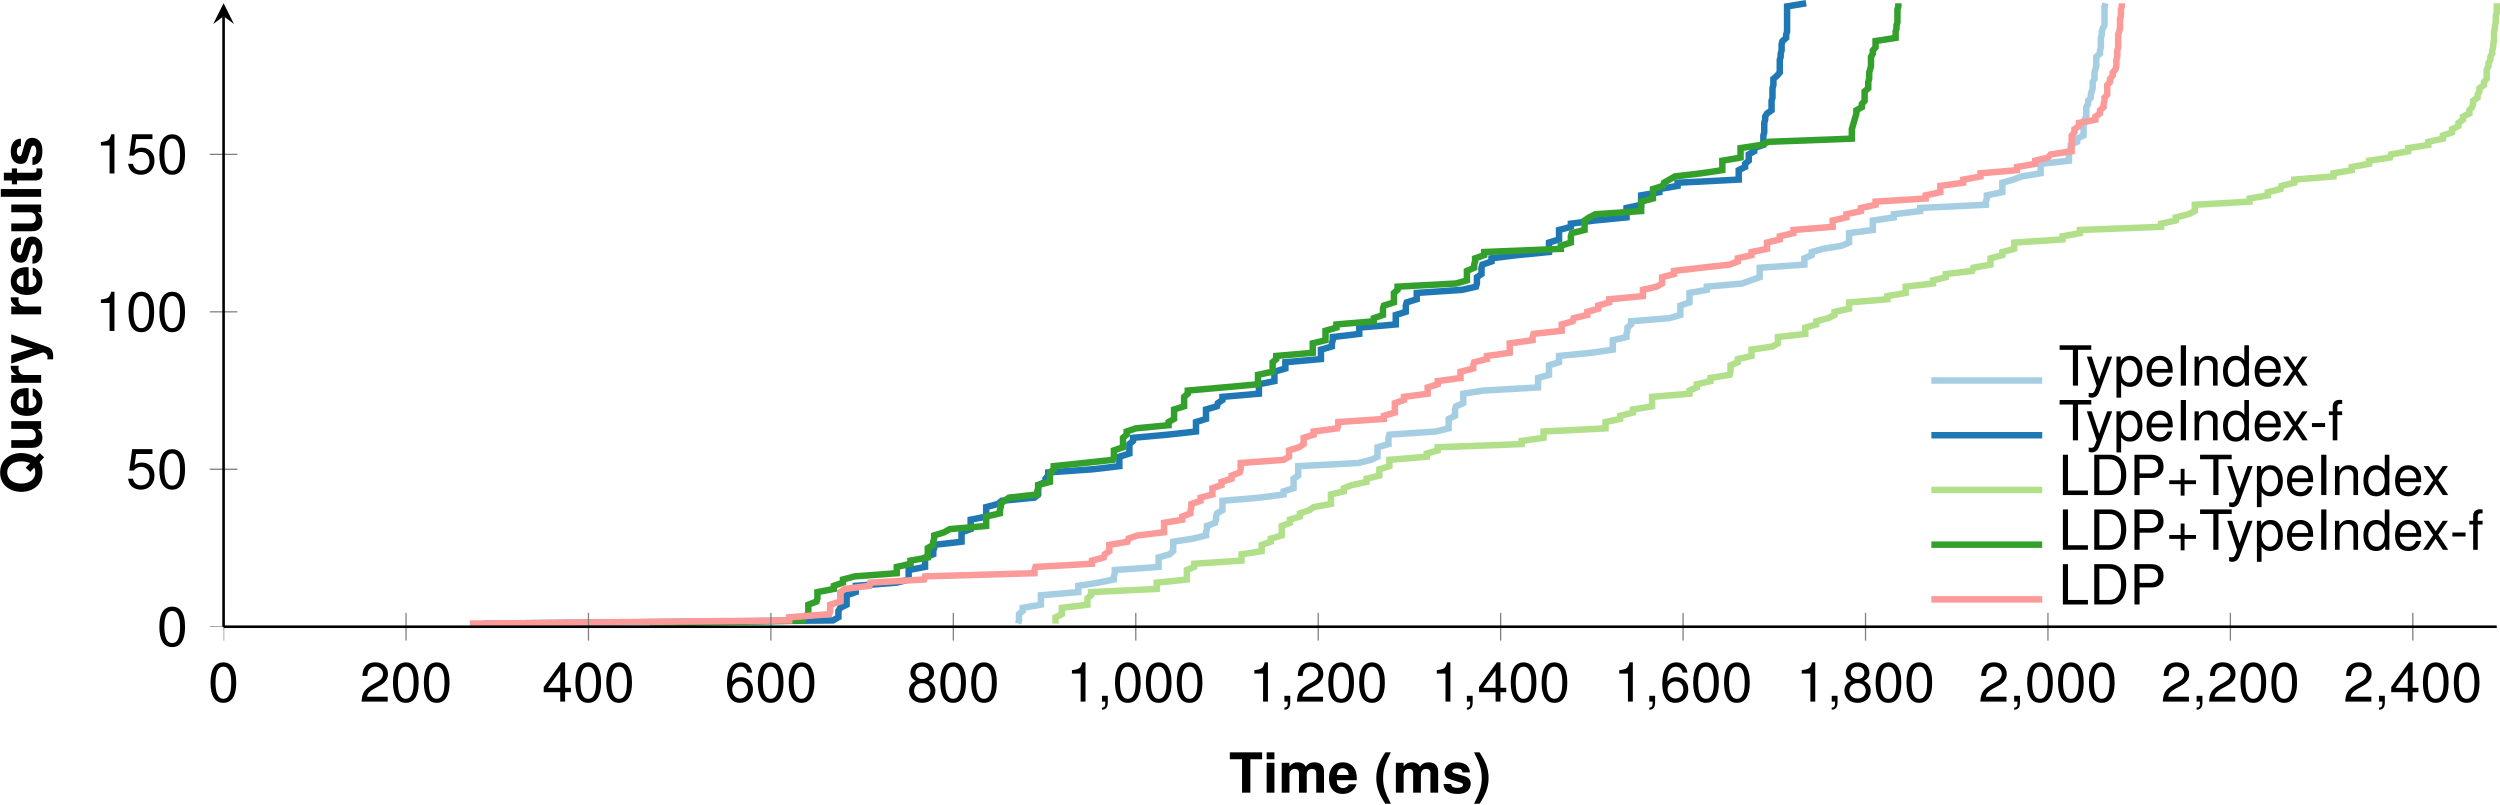
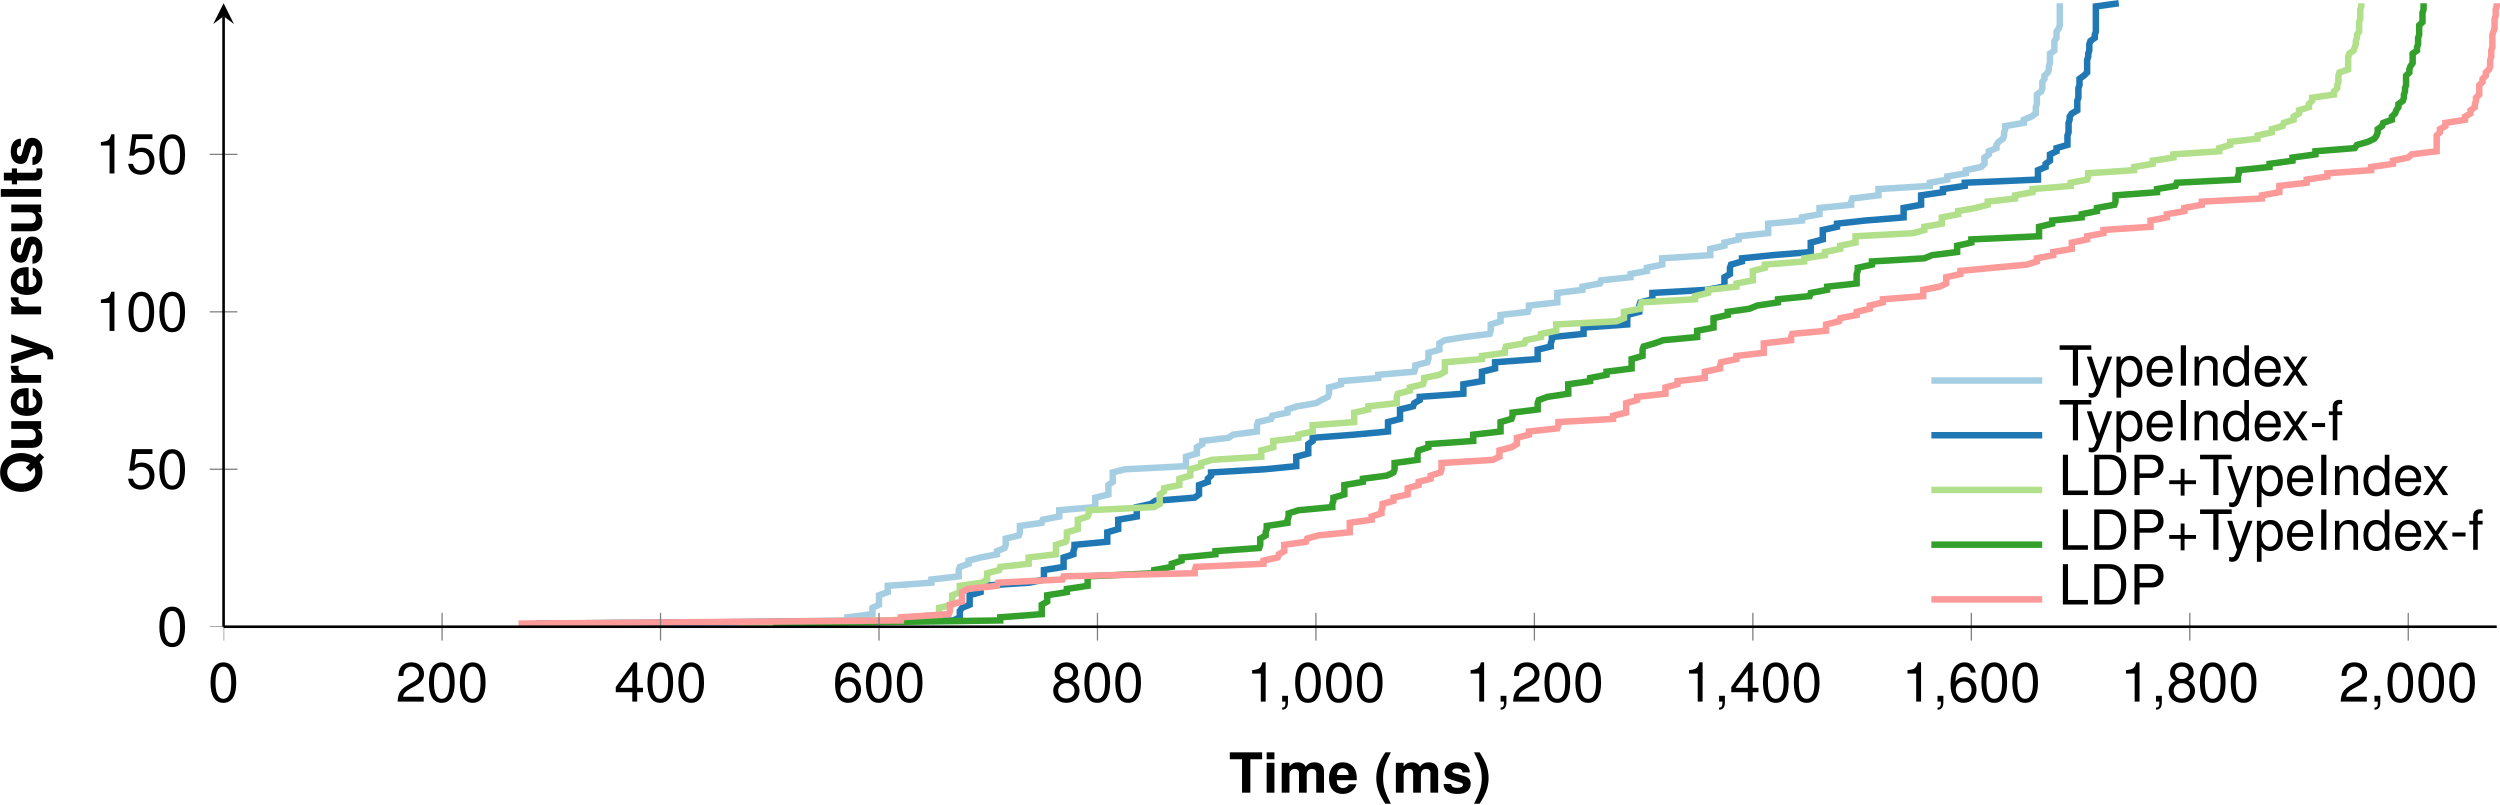
<svg xmlns="http://www.w3.org/2000/svg" xmlns:xlink="http://www.w3.org/1999/xlink" version="1.1" width="383.495pt" height="123.44pt" viewBox="3.156 -126.541 383.495 123.44">
  <defs>
    <clipPath id="clip1">
      <path d="M37.453 111.324H386.152V-267.774H37.453" />
    </clipPath>
    <clipPath id="clip2">
-       <path d="M-104.293-30.402V-126.043H527.899V-30.402" />
+       <path d="M-104.293-30.402V-126.043H527.903V-30.402" />
    </clipPath>
    <path id="g1-40" d="M1.723-6.186C.747-4.718 .339-3.547 .339-2.249C.339-.942 .747 .229 1.723 1.697H2.571C1.672-.051 1.383-1.001 1.383-2.249C1.383-3.488 1.672-4.455 2.571-6.186H1.723Z" />
    <path id="g1-41" d="M1.035 1.697C2.011 .229 2.419-.942 2.419-2.24C2.419-3.547 2.011-4.718 1.035-6.186H.187C1.086-4.438 1.375-3.488 1.375-2.24C1.375-1.001 1.086-.034 .187 1.697H1.035Z" />
    <path id="g1-81" d="M5.643-.874C6.059-1.383 6.322-2.232 6.322-3.064C6.322-3.972 6-4.846 5.457-5.431C4.922-6.008 4.226-6.288 3.344-6.288S1.765-6.008 1.23-5.431C.687-4.846 .365-3.972 .365-3.047S.687-1.247 1.23-.662C1.765-.085 2.469 .195 3.344 .195C3.98 .195 4.455 .068 4.947-.229L5.677 .458L6.322-.229L5.643-.874ZM4.073-2.359L3.428-1.672L4.082-1.052C3.887-.95 3.607-.891 3.335-.891C2.317-.891 1.638-1.748 1.638-3.047S2.317-5.202 3.344-5.202C4.379-5.202 5.049-4.353 5.049-3.038C5.049-2.529 4.956-2.071 4.769-1.697L4.073-2.359Z" />
    <path id="g1-84" d="M3.267-5.126H5.075V-6.186H.119V-5.126H1.994V0H3.267V-5.126Z" />
    <path id="g1-101" d="M4.447-1.918C4.455-2.02 4.455-2.062 4.455-2.122C4.455-2.58 4.387-3.004 4.277-3.327C3.972-4.158 3.233-4.659 2.308-4.659C.993-4.659 .187-3.708 .187-2.172C.187-.704 .984 .195 2.283 .195C3.31 .195 4.141-.39 4.404-1.29H3.233C3.089-.925 2.758-.713 2.325-.713C1.986-.713 1.714-.857 1.544-1.112C1.434-1.281 1.392-1.485 1.375-1.918H4.447ZM1.392-2.707C1.468-3.403 1.765-3.751 2.291-3.751C2.588-3.751 2.86-3.607 3.03-3.369C3.14-3.199 3.191-3.021 3.216-2.707H1.392Z" />
    <path id="g1-105" d="M1.757-4.583H.569V0H1.757V-4.583ZM1.757-6.186H.569V-5.126H1.757V-6.186Z" />
    <path id="g1-108" d="M1.757-6.186H.569V0H1.757V-6.186Z" />
    <path id="g1-109" d="M.509-4.583V0H1.697V-2.75C1.697-3.31 2.003-3.649 2.512-3.649C2.911-3.649 3.157-3.42 3.157-3.055V0H4.345V-2.75C4.345-3.31 4.65-3.649 5.16-3.649C5.558-3.649 5.805-3.42 5.805-3.055V0H6.993V-3.242C6.993-4.133 6.45-4.659 5.533-4.659C4.956-4.659 4.549-4.455 4.192-3.98C3.972-4.413 3.513-4.659 2.945-4.659C2.419-4.659 2.079-4.481 1.689-4.014V-4.583H.509Z" />
    <path id="g1-114" d="M.535-4.583V0H1.723V-2.436C1.723-3.131 2.071-3.479 2.767-3.479C2.894-3.479 2.979-3.471 3.14-3.445V-4.65C3.072-4.659 3.03-4.659 2.996-4.659C2.453-4.659 1.977-4.303 1.723-3.683V-4.583H.535Z" />
    <path id="g1-115" d="M4.286-3.106C4.269-4.073 3.522-4.659 2.291-4.659C1.129-4.659 .407-4.073 .407-3.131C.407-2.826 .501-2.563 .662-2.385C.823-2.223 .967-2.147 1.409-2.003L2.826-1.561C3.123-1.468 3.225-1.375 3.225-1.188C3.225-.908 2.894-.738 2.342-.738C2.037-.738 1.791-.798 1.638-.9C1.511-.993 1.46-1.086 1.409-1.332H.246C.28-.331 1.018 .195 2.41 .195C3.047 .195 3.53 .059 3.87-.212S4.413-.908 4.413-1.358C4.413-1.952 4.116-2.334 3.513-2.512L2.011-2.945C1.68-3.047 1.595-3.114 1.595-3.301C1.595-3.556 1.867-3.725 2.283-3.725C2.851-3.725 3.131-3.522 3.14-3.106H4.286Z" />
    <path id="g1-116" d="M2.554-4.489H1.892V-5.72H.704V-4.489H.119V-3.7H.704V-.883C.704-.161 1.086 .195 1.867 .195C2.13 .195 2.342 .17 2.554 .102V-.73C2.436-.713 2.368-.704 2.283-.704C1.969-.704 1.892-.798 1.892-1.205V-3.7H2.554V-4.489Z" />
    <path id="g1-117" d="M4.591 0V-4.583H3.403V-1.714C3.403-1.171 3.021-.815 2.444-.815C1.935-.815 1.68-1.086 1.68-1.638V-4.583H.492V-1.392C.492-.382 1.052 .195 2.028 .195C2.648 .195 3.064-.034 3.403-.543V0H4.591Z" />
    <path id="g1-121" d="M3.344-4.583L2.393-1.247L1.383-4.583H.076L1.782 .187V.195V.221C1.782 .653 1.46 .984 1.044 .984C.95 .984 .883 .976 .73 .933V1.825C.908 1.85 1.01 1.858 1.154 1.858C1.451 1.858 1.808 1.799 2.011 1.714C2.342 1.578 2.486 1.383 2.682 .84L4.566-4.583H3.344Z" />
    <path id="g3-43" d="M4.532-2.266H2.775V-4.022H2.181V-2.266H.424V-1.672H2.181V.085H2.775V-1.672H4.532V-2.266Z" />
    <path id="g3-44" d="M.738-.883V0H1.247V.153C1.247 .738 1.137 .908 .738 .925V1.247C1.332 1.247 1.629 .866 1.629 .136V-.883H.738Z" />
    <path id="g3-45" d="M2.41-2.648H.39V-2.037H2.41V-2.648Z" />
    <path id="g3-48" d="M2.334-6.017C1.774-6.017 1.264-5.771 .95-5.355C.56-4.829 .365-4.022 .365-2.911C.365-.883 1.044 .195 2.334 .195C3.607 .195 4.303-.883 4.303-2.86C4.303-4.031 4.116-4.812 3.717-5.355C3.403-5.779 2.902-6.017 2.334-6.017ZM2.334-5.355C3.14-5.355 3.539-4.54 3.539-2.928C3.539-1.222 3.148-.424 2.317-.424C1.528-.424 1.129-1.256 1.129-2.902S1.528-5.355 2.334-5.355Z" />
    <path id="g3-49" d="M2.198-4.286V0H2.945V-6.017H2.453C2.189-5.092 2.02-4.964 .866-4.82V-4.286H2.198Z" />
    <path id="g3-50" d="M4.294-.738H1.129C1.205-1.23 1.477-1.544 2.215-1.977L3.064-2.436C3.904-2.894 4.336-3.513 4.336-4.252C4.336-4.752 4.133-5.219 3.776-5.541S2.979-6.017 2.41-6.017C1.646-6.017 1.078-5.745 .747-5.236C.535-4.914 .441-4.54 .424-3.929H1.171C1.197-4.336 1.247-4.583 1.349-4.778C1.544-5.143 1.935-5.363 2.385-5.363C3.064-5.363 3.573-4.88 3.573-4.235C3.573-3.759 3.293-3.352 2.758-3.047L1.977-2.605C.721-1.892 .356-1.324 .289 0H4.294V-.738Z" />
    <path id="g3-52" d="M2.775-1.443V0H3.522V-1.443H4.413V-2.113H3.522V-6.017H2.97L.238-2.232V-1.443H2.775ZM2.775-2.113H.891L2.775-4.744V-2.113Z" />
    <path id="g3-53" d="M4.039-6.017H.933L.484-2.741H1.171C1.519-3.157 1.808-3.301 2.274-3.301C3.08-3.301 3.59-2.75 3.59-1.858C3.59-.993 3.089-.467 2.274-.467C1.621-.467 1.222-.798 1.044-1.477H.297C.399-.984 .484-.747 .662-.526C1.001-.068 1.612 .195 2.291 .195C3.505 .195 4.353-.687 4.353-1.96C4.353-3.148 3.564-3.963 2.41-3.963C1.986-3.963 1.646-3.853 1.298-3.598L1.536-5.278H4.039V-6.017Z" />
    <path id="g3-54" d="M4.226-4.447C4.082-5.431 3.437-6.017 2.52-6.017C1.858-6.017 1.264-5.694 .908-5.16C.535-4.574 .365-3.836 .365-2.741C.365-1.731 .518-1.086 .874-.552C1.197-.068 1.723 .195 2.385 .195C3.53 .195 4.353-.653 4.353-1.833C4.353-2.953 3.59-3.742 2.512-3.742C1.918-3.742 1.451-3.513 1.129-3.072C1.137-4.54 1.612-5.355 2.469-5.355C2.996-5.355 3.361-5.024 3.479-4.447H4.226ZM2.419-3.08C3.14-3.08 3.59-2.58 3.59-1.774C3.59-1.018 3.08-.467 2.393-.467C1.697-.467 1.171-1.044 1.171-1.816C1.171-2.563 1.68-3.08 2.419-3.08Z" />
    <path id="g3-56" d="M3.318-3.165C3.938-3.539 4.141-3.844 4.141-4.413C4.141-5.355 3.403-6.017 2.334-6.017C1.273-6.017 .526-5.355 .526-4.413C.526-3.853 .73-3.547 1.341-3.165C.653-2.834 .314-2.334 .314-1.672C.314-.569 1.146 .195 2.334 .195S4.353-.569 4.353-1.663C4.353-2.334 4.014-2.834 3.318-3.165ZM2.334-5.355C2.97-5.355 3.378-4.981 3.378-4.396C3.378-3.836 2.962-3.462 2.334-3.462S1.29-3.836 1.29-4.404C1.29-4.981 1.706-5.355 2.334-5.355ZM2.334-2.834C3.08-2.834 3.59-2.359 3.59-1.655C3.59-.942 3.08-.467 2.317-.467C1.587-.467 1.078-.95 1.078-1.655S1.587-2.834 2.334-2.834Z" />
    <path id="g3-68" d="M.755 0H3.14C4.701 0 5.66-1.171 5.66-3.097C5.66-5.015 4.71-6.186 3.14-6.186H.755V0ZM1.544-.696V-5.491H3.004C4.226-5.491 4.871-4.667 4.871-3.089C4.871-1.528 4.226-.696 3.004-.696H1.544Z" />
    <path id="g3-73" d="M1.646-6.186H.849V0H1.646V-6.186Z" />
    <path id="g3-76" d="M1.468-6.186H.679V0H4.523V-.696H1.468V-6.186Z" />
    <path id="g3-80" d="M1.561-2.622H3.505C3.989-2.622 4.37-2.767 4.701-3.064C5.075-3.403 5.236-3.802 5.236-4.37C5.236-5.533 4.549-6.186 3.327-6.186H.772V0H1.561V-2.622ZM1.561-3.318V-5.491H3.208C3.963-5.491 4.413-5.083 4.413-4.404S3.963-3.318 3.208-3.318H1.561Z" />
    <path id="g3-84" d="M3.004-5.491H5.032V-6.186H.178V-5.491H2.215V0H3.004V-5.491Z" />
    <path id="g3-100" d="M4.201-6.186H3.496V-3.887C3.199-4.336 2.724-4.574 2.13-4.574C.976-4.574 .221-3.649 .221-2.232C.221-.73 .959 .195 2.155 .195C2.767 .195 3.191-.034 3.573-.586V0H4.201V-6.186ZM2.249-3.912C3.013-3.912 3.496-3.233 3.496-2.172C3.496-1.146 3.004-.467 2.257-.467C1.477-.467 .959-1.154 .959-2.189S1.477-3.912 2.249-3.912Z" />
    <path id="g3-101" d="M4.353-1.986C4.353-2.665 4.303-3.072 4.175-3.403C3.887-4.133 3.208-4.574 2.376-4.574C1.137-4.574 .339-3.624 .339-2.164S1.112 .195 2.359 .195C3.378 .195 4.082-.382 4.26-1.349H3.547C3.352-.764 2.953-.458 2.385-.458C1.935-.458 1.553-.662 1.315-1.035C1.146-1.29 1.086-1.544 1.078-1.986H4.353ZM1.095-2.563C1.154-3.386 1.655-3.921 2.368-3.921C3.064-3.921 3.598-3.344 3.598-2.614C3.598-2.597 3.598-2.58 3.59-2.563H1.095Z" />
    <path id="g3-102" d="M2.189-4.447H1.451V-5.143C1.451-5.44 1.621-5.592 1.943-5.592C2.003-5.592 2.028-5.592 2.189-5.584V-6.169C2.028-6.203 1.935-6.212 1.791-6.212C1.137-6.212 .747-5.839 .747-5.202V-4.447H.153V-3.87H.747V0H1.451V-3.87H2.189V-4.447Z" />
    <path id="g3-110" d="M.594-4.447V0H1.307V-2.453C1.307-3.361 1.782-3.955 2.512-3.955C3.072-3.955 3.428-3.615 3.428-3.08V0H4.133V-3.361C4.133-4.099 3.581-4.574 2.724-4.574C2.062-4.574 1.638-4.319 1.247-3.7V-4.447H.594Z" />
    <path id="g3-112" d="M.458 1.85H1.171V-.467C1.544-.008 1.96 .195 2.537 .195C3.683 .195 4.438-.73 4.438-2.147C4.438-3.641 3.708-4.574 2.529-4.574C1.926-4.574 1.443-4.303 1.112-3.776V-4.447H.458V1.85ZM2.41-3.912C3.191-3.912 3.7-3.225 3.7-2.164C3.7-1.154 3.182-.467 2.41-.467C1.663-.467 1.171-1.146 1.171-2.189S1.663-3.912 2.41-3.912Z" />
    <path id="g3-120" d="M2.478-2.3L3.972-4.447H3.174L2.105-2.834L1.035-4.447H.229L1.714-2.266L.144 0H.95L2.079-1.706L3.191 0H4.014L2.478-2.3Z" />
    <path id="g3-121" d="M3.293-4.447L2.062-.984L.925-4.447H.17L1.672 .017L1.4 .721C1.29 1.035 1.129 1.154 .832 1.154C.73 1.154 .611 1.137 .458 1.103V1.74C.603 1.816 .747 1.85 .933 1.85C1.163 1.85 1.409 1.774 1.595 1.638C1.816 1.477 1.943 1.29 2.079 .933L4.056-4.447H3.293Z" />
  </defs>
  <g id="page1">
-     <path d="M159.332-30.883L159.469-31.367V-31.852V-32.332L160.032-32.816V-33.301L162.829-33.781V-34.266V-34.75V-35.23L168.567-35.715V-36.199V-36.68L171.645-37.164L174.024-37.648V-38.129L174.165-38.613V-39.098L180.879-39.578V-40.062V-40.547V-41.027L182.559-41.512L183.118-41.996V-42.477V-42.961V-43.445L186.196-43.926L188.157-44.41V-44.894L188.297-45.375V-45.859L189.555-46.344L189.696-46.824V-47.309L189.836-47.793L190.676-48.273V-48.758V-49.242V-49.723L196.411-50.207L200.051-50.691V-51.172L201.59-51.656V-52.137V-52.621V-53.105L202.29-53.586V-54.07V-54.555V-55.035L211.524-55.519L213.481-56.004L214.461-56.484V-56.969V-57.453V-57.934L216.141-58.418V-58.902V-59.383L216.282-59.867L223.418-60.352L225.375-60.832V-61.316V-61.801V-62.281L226.356-62.766V-63.25V-63.73L226.497-64.215L227.614-64.699V-65.18V-65.664V-66.148L230.692-66.629L239.09-67.113V-67.598V-68.078V-68.562L240.77-69.047V-69.527V-70.012V-70.496L242.309-70.977V-71.461V-71.941L247.204-72.426L250.563-72.91V-73.391V-73.875V-74.359L252.661-74.84V-75.324L252.801-75.809V-76.289L253.36-76.773V-77.258L259.239-77.738L260.918-78.223V-78.707V-79.187V-79.672L262.317-80.156V-80.637V-81.121V-81.605L264.977-82.086V-82.57L270.434-83.055L271.692-83.535L273.09-84.019V-84.504V-84.984V-85.469L279.95-85.953V-86.434V-86.918L281.067-87.402V-87.883L282.747-88.367L285.684-88.852L286.805-89.332V-89.816V-90.301V-90.781L290.442-91.266V-91.75V-92.23V-92.715L293.661-93.195V-93.68L297.719-94.164V-94.644L307.793-95.129V-95.613L307.934-96.094V-96.578L310.313-97.062V-97.543V-98.027V-98.512L311.993-98.992L313.25-99.477L316.188-99.961V-100.441V-100.926V-101.41L320.528-101.891V-102.375V-102.859V-103.34L320.805-103.824V-104.309L321.786-104.789V-105.273L322.766-105.758V-106.238V-106.723V-107.207L322.907-107.687V-108.172L323.184-108.656V-109.137V-109.621V-110.105L323.465-110.586V-111.07L323.883-111.555V-112.035L324.024-112.519L324.165-113.004V-113.484V-113.969L324.446-114.449V-114.934V-115.418L324.583-115.898L324.723-116.383V-116.867V-117.348V-117.832L325.286-118.316V-118.797L325.422-119.281V-119.766V-120.246V-120.73L325.563-121.215V-121.695L325.704-122.18L325.985-122.664V-123.144V-123.629V-124.113V-124.594V-125.078V-125.562L326.125-126.043" stroke="#a6cee3" fill="none" stroke-width=".996" stroke-miterlimit="10" />
-     <path d="M77.473-30.883L130.926-31.367L131.766-31.852V-32.332V-32.816L132.047-33.301L133.023-33.781V-34.266V-34.75V-35.23L134.422-35.715V-36.199V-36.68L140.719-37.164L142.54-37.648V-38.129V-38.613V-39.098L145.059-39.578V-40.063V-40.547V-41.027L146.316-41.512V-41.996L146.457-42.477V-42.961L150.656-43.445V-43.926V-44.41V-44.895L152.054-45.375V-45.859V-46.344V-46.824L154.434-47.309V-47.793V-48.273V-48.758L156.254-49.242L156.812-49.723L161.847-50.207L162.411-50.691V-51.172V-51.656V-52.137L163.528-52.621V-53.105L163.95-53.586V-54.07L170.804-54.555L174.863-55.035V-55.52V-56.004V-56.484L176.403-56.969V-57.453V-57.934V-58.418L176.96-58.902V-59.383L182.278-59.867L186.618-60.352V-60.832V-61.316V-61.801L188.156-62.281V-62.766V-63.25V-63.73L189.835-64.215L189.972-64.699L190.675-65.18V-65.664L196.269-66.148V-66.629V-67.113V-67.598L198.649-68.078V-68.562V-69.047V-69.527L200.328-70.012V-70.496V-70.977L205.786-71.461V-71.941V-72.426V-72.91L207.464-73.391V-73.875L207.606-74.359V-74.84L211.665-75.324V-75.809V-76.289L217.262-76.773V-77.258V-77.738V-78.223L218.8-78.707V-79.188V-79.672L218.938-80.156L220.481-80.637V-81.121V-81.606L227.476-82.086L229.575-82.57L229.714-83.055V-83.535V-84.019L230.415-84.504V-84.984V-85.469L230.554-85.953L231.953-86.434V-86.918L235.871-87.402L240.769-87.883V-88.367V-88.852V-89.332L242.309-89.816V-90.301V-90.781V-91.266L244.125-91.75V-92.231L247.766-92.715L252.661-93.195V-93.68V-94.164V-94.644L254.903-95.129V-95.613V-96.094V-96.578L257.7-97.062V-97.543L260.497-98.027V-98.512L269.872-98.992V-99.477V-99.961V-100.441L270.851-100.926V-101.41L271.411-101.891V-102.375V-102.859L272.25-103.34V-103.824L273.652-104.309V-104.789V-105.273V-105.758L273.789-106.238V-106.723V-107.207V-107.688L273.93-108.172V-108.656L274.211-109.137L274.911-109.621V-110.106V-110.586V-111.07L275.05-111.555V-112.035V-112.519V-113.004L275.192-113.484V-113.969V-114.449L275.75-114.934L276.168-115.418V-115.898V-116.383V-116.867V-117.348L276.308-117.832V-118.316L276.45-118.797V-119.281V-119.766L276.589-120.246L277.149-120.731V-121.215L277.289-121.695V-122.18V-122.664V-123.144V-123.629V-124.113V-124.594V-125.078V-125.562L280.226-126.043" stroke="#1f78b4" fill="none" stroke-width=".996" stroke-miterlimit="10" />
-     <path d="M165.066-30.883V-31.367V-31.852L166.047-32.332V-32.816V-33.301L169.964-33.781V-34.266V-34.75L170.524-35.23V-35.715L180.597-36.199V-36.68V-37.164L185.219-37.648V-38.129V-38.613V-39.098L186.335-39.578V-40.063L193.613-40.547V-41.027V-41.512L196.691-41.996V-42.477V-42.961L198.089-43.445V-43.926L199.769-44.41V-44.895V-45.375V-45.859L201.028-46.344V-46.824L202.566-47.309V-47.793L203.969-48.273L204.667-48.758L207.325-49.242V-49.723V-50.207V-50.691L209.286-51.172V-51.656L210.542-52.137L212.781-52.621V-53.105L214.743-53.586V-54.07V-54.555L216.281-55.035V-55.52V-56.004L222.019-56.484V-56.969L223.696-57.453V-57.934L236.571-58.418V-58.902L239.929-59.383V-59.867V-60.352L249.441-60.832V-61.316V-61.801L251.684-62.281V-62.766L253.641-63.25V-63.73L256.579-64.215V-64.699V-65.18V-65.664L262.317-66.148V-66.629L263.438-67.113V-67.598L265.536-68.078V-68.562L268.473-69.047L268.613-69.527V-70.012V-70.496L269.735-70.977V-71.461L271.832-71.941V-72.426V-72.91L275.05-73.391L275.89-73.875V-74.359V-74.84L280.086-75.324V-75.809V-76.289L281.765-76.773V-77.258L283.586-77.738L284.567-78.223V-78.707L286.805-79.188V-79.672V-80.156L292.68-80.637V-81.121L295.481-81.606V-82.086V-82.57L299.675-83.055V-83.535L301.637-84.019V-84.504L305.695-84.984L305.832-85.469L308.493-85.953V-86.434V-86.918L310.312-87.402V-87.883L312.128-88.367V-88.852V-89.332L319.546-89.816V-90.301L322.207-90.781V-91.266L334.661-91.75V-92.231L336.899-92.715V-93.195L338.856-93.68L339.836-94.164V-94.644V-95.129L348.231-95.613V-96.094L351.031-96.578V-97.062L352.988-97.543L353.128-98.027L355.089-98.512V-98.992L361.106-99.477V-99.961L363.902-100.441V-100.926L366.562-101.41V-101.891L369.781-102.375L369.921-102.859L372.579-103.34V-103.824L375.656-104.309V-104.789L377.894-105.273V-105.758L379.296-106.238V-106.723L380.274-107.207V-107.688L380.973-108.172V-108.656L381.954-109.137V-109.621L382.375-110.106L382.512-110.586V-111.07L383.214-111.555V-112.035L383.493-112.519V-113.004L384.192-113.484V-113.969L384.613-114.449V-114.934V-115.418V-115.898L384.89-116.383V-116.867L385.171-117.348V-117.832L385.454-118.316V-118.797L385.594-119.281V-119.766L385.731-120.246V-120.731V-121.215V-121.695L385.872-122.18V-122.664L386.012-123.144V-123.629V-124.113L386.152-124.594V-125.078V-125.562V-126.043" stroke="#b2df8a" fill="none" stroke-width=".996" stroke-miterlimit="10" />
-     <path d="M102.801-30.883L126.308-31.367V-31.852L127.148-32.332V-32.816V-33.301V-33.781L128.406-34.266L128.547-34.75V-35.23V-35.715L131.066-36.199V-36.68L132.465-37.164V-37.648L134.285-38.129L140.719-38.613V-39.098V-39.578L142.821-40.063V-40.547L145.476-41.027V-41.512V-41.996V-42.477L146.316-42.961V-43.445L146.457-43.926V-44.41L147.996-44.895L148.835-45.375L154.434-45.859V-46.344V-46.824V-47.309L156.531-47.793V-48.273L156.672-48.758V-49.242L157.231-49.723L157.929-50.207L162.269-50.691V-51.172L162.411-51.656V-52.137L164.226-52.621V-53.105V-53.586V-54.07L164.79-54.555V-55.035L169.406-55.52L173.882-56.004L174.024-56.484V-56.969V-57.453L175.422-57.934V-58.418V-58.902V-59.383L175.981-59.867V-60.352L177.382-60.832L182.417-61.316V-61.801L183.257-62.281V-62.766V-63.25V-63.73L184.797-64.215V-64.699V-65.18V-65.664L185.356-66.148V-66.629L190.812-67.113L196.132-67.598V-68.078V-68.562V-69.047L198.371-69.527V-70.012V-70.496V-70.977L198.929-71.461V-71.941L204.528-72.426V-72.91V-73.391V-73.875L206.484-74.359V-74.84V-75.324V-75.809L208.165-76.289V-76.773L213.903-77.258V-77.738L215.3-78.223V-78.707V-79.188L215.441-79.672L216.981-80.156V-80.637V-81.121V-81.606L217.54-82.086V-82.57L226.496-83.055L228.175-83.535V-84.019V-84.504V-84.984L229.292-85.469V-85.953L229.434-86.434V-86.918L230.832-87.402V-87.883L242.585-88.367V-88.852L244.125-89.332V-89.816V-90.301L244.266-90.781L246.226-91.266V-91.75V-92.231V-92.715L246.925-93.195L247.903-93.68L254.903-94.164V-94.644V-95.129V-95.613L256.719-96.094V-96.578V-97.062V-97.543L258.257-98.027L258.399-98.512L259.238-98.992L260.079-99.477L264.137-99.961L267.356-100.441V-100.926V-101.41V-101.891L270.152-102.375V-102.859V-103.34V-103.824L273.231-104.309L274.488-104.789L287.223-105.273V-105.758V-106.238V-106.723L287.363-107.207L287.503-107.688L287.644-108.172L287.786-108.656L287.921-109.137V-109.621L288.762-110.106V-110.586L289.183-111.07V-111.555V-112.035V-112.519L289.743-113.004V-113.484V-113.969L289.882-114.449V-114.934V-115.418L290.024-115.898L290.161-116.383V-116.867V-117.348V-117.832L290.442-118.316V-118.797L290.863-119.281V-119.766V-120.246L293.942-120.731V-121.215V-121.695L294.079-122.18V-122.664L294.219-123.144V-123.629V-124.113V-124.594V-125.078L294.36-125.562V-126.043" stroke="#33a02c" fill="none" stroke-width=".996" stroke-miterlimit="10" />
-     <path d="M75.234-30.883L124.211-31.367V-31.852L130.367-32.332L130.504-32.816V-33.301V-33.781L132.047-34.266V-34.75V-35.23V-35.715L132.746-36.199L136.523-36.68L136.664-37.164L144.917-37.648L145.059-38.129L161.847-38.613V-39.098L161.988-39.578L170.665-40.063V-40.547L172.484-41.027L172.625-41.512L173.325-41.996V-42.477V-42.961L176.121-43.445L176.262-43.926L177.661-44.41L181.719-44.895V-45.375V-45.859V-46.344L184.516-46.824V-47.309L185.778-47.793V-48.273L185.917-48.758V-49.242L187.316-49.723V-50.207L189.137-50.691V-51.172V-51.656L190.536-52.137V-52.621L192.075-53.105V-53.586L193.332-54.07L193.472-54.555V-55.035V-55.52L200.05-56.004L200.891-56.484V-56.969V-57.453L202.429-57.934L203.129-58.418V-58.902V-59.383L204.667-59.867V-60.352L208.304-60.832L208.446-61.316V-61.801L215.441-62.281V-62.766L217.121-63.25V-63.73V-64.215V-64.699L218.519-65.18V-65.664L222.156-66.148V-66.629V-67.113L223.696-67.598V-68.078L227.196-68.562V-69.047V-69.527L229.153-70.012V-70.496L229.292-70.977L231.254-71.461V-71.941L234.75-72.426V-72.91V-73.391V-73.875L238.25-74.359V-74.84L238.391-75.324L242.726-75.809V-76.289V-76.773L244.406-77.258L244.547-77.738L246.644-78.223V-78.707L248.325-79.188V-79.672L250.004-80.156V-80.637L255.179-81.121V-81.606V-82.086L257.277-82.57L258.118-83.055V-83.535V-84.019L259.938-84.504V-84.984L264.137-85.469L268.473-85.953L269.735-86.434V-86.918L271.832-87.402V-87.883L274.211-88.367V-88.852V-89.332L276.168-89.816V-90.301L278.269-90.781V-91.266L284.286-91.75V-92.231V-92.715L286.382-93.195V-93.68L288.622-94.164V-94.644L290.863-95.129V-95.613L298.558-96.094V-96.578L300.796-97.062V-97.543V-98.027L304.293-98.512V-98.992L306.954-99.477V-99.961L312.55-100.441V-100.926L315.348-101.41V-101.891L317.308-102.375L317.726-102.859L320.945-103.34V-103.824V-104.309V-104.789V-105.273V-105.758L321.368-106.238V-106.723L322.067-107.207V-107.688L324.582-108.172V-108.656L325.286-109.137V-109.621L325.844-110.106V-110.586L325.985-111.07V-111.555L326.402-112.035V-112.519V-113.004V-113.484L326.825-113.969V-114.449L327.243-114.934V-115.418L327.664-115.898L327.8-116.383V-116.867V-117.348L327.942-117.832V-118.316V-118.797L328.082-119.281V-119.766V-120.246V-120.731V-121.215L328.223-121.695L328.363-122.18V-122.664V-123.144V-123.629L328.5-124.113V-124.594V-125.078L328.64-125.562V-126.043" stroke="#fb9a99" fill="none" stroke-width=".996" stroke-miterlimit="10" />
-     <path d="M37.453-28.277V-32.527M65.441-28.277V-32.527M93.426-28.277V-32.527M121.41-28.277V-32.527M149.394-28.277V-32.527M177.382-28.277V-32.527M205.368-28.277V-32.527M233.351-28.277V-32.527M261.336-28.277V-32.527M289.325-28.277V-32.527M317.308-28.277V-32.527M345.293-28.277V-32.527M373.277-28.277V-32.527" stroke="#808080" fill="none" stroke-width=".199" stroke-miterlimit="10" clip-path="url(#clip1)" />
+     <path d="M103.473-30.883L133.133-31.367V-31.852L136.988-32.332V-32.816V-33.301L137.993-33.781V-34.266V-34.75V-35.23L139.332-35.715V-36.199V-36.68L146.036-37.164V-37.648L150.223-38.129V-38.613V-39.098L150.391-39.578L151.731-40.062V-40.547L153.575-41.027L156.09-41.512V-41.996L157.262-42.477L157.43-42.961V-43.445V-43.926L159.442-44.41L159.61-44.894V-45.375V-45.859L162.957-46.344L163.125-46.824L165.641-47.309V-47.793V-48.273L171.168-48.758V-49.242V-49.723V-50.207L173.18-50.691V-51.172V-51.656V-52.137L173.852-52.621V-53.105V-53.586V-54.07L175.696-54.555L185.079-55.035V-55.519V-56.004V-56.484L186.754-56.969V-57.453V-57.934L187.59-58.418V-58.902L191.614-59.383L192.282-59.867L195.969-60.352V-60.832V-61.316L196.137-61.801L198.149-62.281L198.313-62.766L200.661-63.25V-63.73L202.168-64.215L205.016-64.699L205.856-65.18L206.86-65.664L207.028-66.148V-66.629V-67.113L208.872-67.598V-68.078L214.567-68.562V-69.047L220.098-69.527L220.266-70.012V-70.496L222.11-70.977L222.278-71.461V-71.941V-72.426L223.954-72.91V-73.391V-73.875L224.79-74.359L227.805-74.84L231.661-75.324L231.829-75.809V-76.289V-76.773L233.336-77.258V-77.738V-78.223L237.524-78.707L237.692-79.187V-79.672L242.047-80.156V-80.637V-81.121V-81.605L245.903-82.086V-82.57L248.582-83.055L248.75-83.535L253.274-84.019V-84.504L255.79-84.984V-85.469L258.133-85.953V-86.434V-86.918L265.508-87.402V-87.883V-88.367L267.684-88.852V-89.332L269.864-89.816V-90.301L274.387-90.781V-91.266V-91.75V-92.23L279.582-92.715V-93.195L282.262-93.68V-94.164V-94.644L287.122-95.129V-95.613L287.29-96.094L291.313-96.578V-97.062V-97.543L299.188-98.027V-98.512L301.868-98.992V-99.477L304.715-99.961V-100.441L307.063-100.926L307.567-101.41V-101.891V-102.375L308.235-102.859V-103.34L309.407-103.824V-104.309L309.743-104.789L310.415-105.273L310.583-105.758V-106.238L310.75-106.723V-107.207L313.598-107.687V-108.172L314.77-108.656L315.442-109.137V-109.621V-110.105L315.61-110.586V-111.07V-111.555V-112.035L316.278-112.519L316.446-113.004V-113.484V-113.969L316.782-114.449V-114.934L317.286-115.418L317.45-115.898V-116.383L317.618-116.867V-117.348V-117.832V-118.316L318.29-118.797V-119.281V-119.766V-120.246L318.625-120.73V-121.215V-121.695L318.961-122.18L319.125-122.664V-123.144V-123.629V-124.113V-124.594V-125.078V-125.562V-126.043" stroke="#a6cee3" fill="none" stroke-width=".996" stroke-miterlimit="10" />
+     <path d="M85.379-30.883L149.387-31.367L150.391-31.852V-32.332V-32.816L150.726-33.301L151.899-33.781V-34.266V-34.75V-35.23L153.575-35.715V-36.199V-36.68L161.118-37.164L163.292-37.648V-38.129V-38.613V-39.098L166.309-39.578V-40.063V-40.547V-41.027L167.816-41.512V-41.996L167.984-42.477V-42.961L173.012-43.445V-43.926V-44.41V-44.895L174.688-45.375V-45.859V-46.344V-46.824L177.536-47.309V-47.793V-48.273V-48.758L179.714-49.242L180.387-49.723L186.417-50.207L187.085-50.691V-51.172V-51.656V-52.137L188.429-52.621V-53.105L188.929-53.586V-54.07L197.141-54.555L202-55.035V-55.52V-56.004V-56.484L203.844-56.969V-57.453V-57.934V-58.418L204.516-58.902V-59.383L210.882-59.867L216.075-60.352V-60.832V-61.316V-61.801L217.917-62.281V-62.766V-63.25V-63.73L219.929-64.215L220.097-64.699L220.934-65.18V-65.664L227.637-66.148V-66.629V-67.113V-67.598L230.484-68.078V-68.562V-69.047V-69.527L232.496-70.012V-70.496V-70.977L239.031-71.461V-71.941V-72.426V-72.91L241.042-73.391V-73.875L241.21-74.359V-74.84L246.071-75.324V-75.809V-76.289L252.774-76.773V-77.258V-77.738V-78.223L254.618-78.707V-79.188V-79.672L254.781-80.156L256.625-80.637V-81.121V-81.606L265.003-82.086L267.515-82.57L267.683-83.055V-83.535V-84.019L268.524-84.504V-84.984V-85.469L268.692-85.953L270.368-86.434V-86.918L275.058-87.402L280.921-87.883V-88.367V-88.852V-89.332L282.765-89.816V-90.301V-90.781V-91.266L284.945-91.75V-92.231L289.3-92.715L295.164-93.195V-93.68V-94.164V-94.644L297.848-95.129V-95.613V-96.094V-96.578L301.2-97.062V-97.543L304.546-98.027V-98.512L315.777-98.992V-99.477V-99.961V-100.441L316.95-100.926V-101.41L317.618-101.891V-102.375V-102.859L318.625-103.34V-103.824L320.3-104.309V-104.789V-105.273V-105.758L320.469-106.238V-106.723V-107.207V-107.688L320.637-108.172V-108.656L320.969-109.137L321.808-109.621V-110.106V-110.586V-111.07L321.976-111.555V-112.035V-112.519V-113.004L322.144-113.484V-113.969V-114.449L322.812-114.934L323.317-115.418V-115.898V-116.383V-116.867V-117.348L323.485-117.832V-118.316L323.652-118.797V-119.281V-119.766L323.82-120.246L324.488-120.731V-121.215L324.656-121.695V-122.18V-122.664V-123.144V-123.629V-124.113V-124.594V-125.078V-125.562L328.175-126.043" stroke="#1f78b4" fill="none" stroke-width=".996" stroke-miterlimit="10" />
+     <path d="M116.375-30.883L139.332-31.367L147.207-31.852V-32.332V-32.816V-33.301L149.219-33.781V-34.266V-34.75V-35.23L150.391-35.715V-36.199V-36.68L153.743-37.164L154.582-37.648V-38.129V-38.613L156.422-39.098L156.589-39.578L160.95-40.063V-40.547V-41.027L165.137-41.512V-41.996V-42.477V-42.961L166.644-43.445L166.812-43.926V-44.41V-44.895L168.488-45.375V-45.859V-46.344V-46.824L169.996-47.309L170.165-47.793V-48.273L180.219-48.758L181.054-49.242V-49.723V-50.207V-50.691L181.726-51.172V-51.656L184.071-52.137V-52.621V-53.105L185.746-53.586V-54.07V-54.555L187.422-55.035V-55.52L189.097-56.004L196.641-56.484V-56.969V-57.453L198.481-57.934V-58.418V-58.902L202.335-59.383V-59.867L204.516-60.352V-60.832V-61.316L210.882-61.801V-62.281V-62.766V-63.25L213.059-63.73V-64.215L217.417-64.699V-65.18V-65.664L217.585-66.148L219.425-66.629V-67.113L221.438-67.598L221.606-68.078V-68.562L223.953-69.047L224.79-69.527V-70.012V-70.496V-70.977L230.484-71.461V-71.941L234.004-72.426V-72.91L234.172-73.391L237.019-73.875L237.188-74.359L239.536-74.84V-75.324L241.879-75.809V-76.289V-76.773L251.097-77.258L252.269-77.738V-78.223V-78.707L254.781-79.188V-79.672L254.95-80.156L263.161-80.637V-81.121L265.171-81.606V-82.086L269.527-82.57V-83.055L272.043-83.535V-84.019V-84.504V-84.984L273.887-85.469V-85.953L279.918-86.434V-86.918L283.101-87.402V-87.883L285.445-88.367V-88.852L287.793-89.332V-89.816V-90.301L296.671-90.781L298.348-91.266V-91.75L301.031-92.231V-92.715V-93.195L303.543-93.68V-94.164L306.223-94.644L308.067-95.129V-95.613L312.257-96.094V-96.578L314.938-97.062V-97.543L320.8-98.027V-98.512L323.317-98.992L323.485-99.477V-99.961L330.519-100.441V-100.926L333.372-101.41V-101.891L336.555-102.375V-102.859L343.589-103.34V-103.824L345.265-104.309V-104.789L349.457-105.273V-105.758L351.632-106.238V-106.723L353.308-107.207L353.476-107.688L354.985-108.172V-108.656L355.825-109.137V-109.621L357.332-110.106V-110.586L357.832-111.07V-111.555L361.183-112.035V-112.519L361.688-113.004V-113.484L361.856-113.969V-114.449V-114.934L362.024-115.418L363.363-115.898V-116.383V-116.867V-117.348V-117.832L363.531-118.316L364.2-118.797L364.368-119.281L364.536-119.766V-120.246L364.704-120.731V-121.215L365.039-121.695V-122.18V-122.664V-123.144L365.207-123.629V-124.113V-124.594V-125.078L365.375-125.562V-126.043" stroke="#b2df8a" fill="none" stroke-width=".996" stroke-miterlimit="10" />
+     <path d="M121.738-30.883L156.589-31.367V-31.852L162.957-32.332V-32.816V-33.301V-33.781L163.797-34.266V-34.75V-35.23L166.812-35.715V-36.199L169.996-36.68V-37.164V-37.648V-38.129L180.219-38.613V-39.098L182.899-39.578V-40.063L184.406-40.547V-41.027L189.601-41.512V-41.996L196.304-42.477L196.472-42.961V-43.445V-43.926L197.309-44.41V-44.895L197.476-45.375V-45.859L200.661-46.344V-46.824L200.828-47.309V-47.793L202.335-48.273L207.531-48.758V-49.242L207.7-49.723V-50.207L209.375-50.691V-51.172V-51.656V-52.137L212.222-52.621V-53.105L215.911-53.586L216.915-54.07L217.082-54.555V-55.035V-55.52L220.601-56.004V-56.484V-56.969L220.769-57.453L222.278-57.934V-58.418L229.144-58.902V-59.383V-59.867L233.335-60.352V-60.832V-61.316V-61.801L235.012-62.281L235.179-62.766V-63.25L239.031-63.73V-64.215V-64.699L239.2-65.18L240.54-65.664L243.722-66.148V-66.629V-67.113V-67.598L247.075-68.078V-68.562L249.589-69.047V-69.527L253.441-70.012V-70.496V-70.977V-71.461L255.118-71.941V-72.426V-72.91L255.286-73.391L256.961-73.875L258.3-74.359L263.497-74.84V-75.324V-75.809L266.007-76.289V-76.773V-77.258V-77.738L268.188-78.223V-78.707L271.539-79.188L272.711-79.672L275.894-80.156V-80.637L280.753-81.121L280.921-81.606L283.438-82.086V-82.57L287.961-83.055V-83.535V-84.019V-84.504L288.128-84.984V-85.469L290.305-85.953V-86.434L298.348-86.918L299.524-87.402L303.375-87.883V-88.367V-88.852L305.555-89.332V-89.816L315.942-90.301V-90.781V-91.266V-91.75L317.954-92.231V-92.715L322.476-93.195V-93.68L324.825-94.164V-94.644L327.503-95.129L327.671-95.613V-96.094V-96.578L334.039-97.062V-97.543L336.887-98.027L337.055-98.512L346.438-98.992V-99.477L346.606-99.961V-100.441L351.296-100.926V-101.41L354.817-101.891V-102.375L358.336-102.859V-103.34L364.368-103.824L364.704-104.309L366.378-104.789L367.382-105.273L367.719-105.758L367.887-106.238V-106.723L368.558-107.207L368.726-107.688L370.067-108.172V-108.656L370.57-109.137L370.735-109.621L371.07-110.106V-110.586L371.743-111.07L371.911-111.555V-112.035L372.079-112.519V-113.004L372.243-113.484V-113.969V-114.449V-114.934L372.747-115.418V-115.898L372.914-116.383L373.25-116.867V-117.348V-117.832V-118.316L373.918-118.797V-119.281L374.086-119.766V-120.246V-120.731L374.253-121.215V-121.695V-122.18V-122.664L374.757-123.144V-123.629V-124.113V-124.594L374.925-125.078V-125.562V-126.043" stroke="#33a02c" fill="none" stroke-width=".996" stroke-miterlimit="10" />
+     <path d="M82.695-30.883L141.344-31.367V-31.852L148.714-32.332L148.882-32.816V-33.301V-33.781L150.726-34.266V-34.75V-35.23V-35.715L151.566-36.199L156.089-36.68L156.257-37.164L166.141-37.648L166.309-38.129L186.417-38.613V-39.098L186.585-39.578L196.972-40.063V-40.547L199.153-41.027L199.321-41.512L200.156-41.996V-42.477V-42.961L203.507-43.445L203.675-43.926L205.351-44.41L210.21-44.895V-45.375V-45.859V-46.344L213.562-46.824V-47.309L215.071-47.793V-48.273L215.238-48.758V-49.242L216.915-49.723V-50.207L219.094-50.691V-51.172V-51.656L220.769-52.137V-52.621L222.609-53.105V-53.586L224.118-54.07L224.286-54.555V-55.035V-55.52L232.161-56.004L233.167-56.484V-56.969V-57.453L235.012-57.934L235.847-58.418V-58.902V-59.383L237.691-59.867V-60.352L242.047-60.832L242.214-61.316V-61.801L250.594-62.281V-62.766L252.606-63.25V-63.73V-64.215V-64.699L254.281-65.18V-65.664L258.637-66.148V-66.629V-67.113L260.481-67.598V-68.078L264.668-68.562V-69.047V-69.527L267.015-70.012V-70.496L267.183-70.977L269.527-71.461V-71.941L273.719-72.426V-72.91V-73.391V-73.875L277.906-74.359V-74.84L278.075-75.324L283.269-75.809V-76.289V-76.773L285.277-77.258L285.445-77.738L287.961-78.223V-78.707L289.973-79.188V-79.672L291.981-80.156V-80.637L298.18-81.121V-81.606V-82.086L300.695-82.57L301.7-83.055V-83.535V-84.019L303.878-84.504V-84.984L308.906-85.469L314.101-85.953L315.61-86.434V-86.918L318.122-87.402V-87.883L320.969-88.367V-88.852V-89.332L323.317-89.816V-90.301L325.829-90.781V-91.266L333.036-91.75V-92.231V-92.715L335.546-93.195V-93.68L338.231-94.164V-94.644L340.911-95.129V-95.613L350.125-96.094V-96.578L352.808-97.062V-97.543V-98.027L356.997-98.512V-98.992L360.18-99.477V-99.961L366.882-100.441V-100.926L370.235-101.41V-101.891L372.579-102.375L373.082-102.859L376.938-103.34V-103.824V-104.309V-104.789V-105.273V-105.758L377.438-106.238V-106.723L378.277-107.207V-107.688L381.293-108.172V-108.656L382.128-109.137V-109.621L382.8-110.106V-110.586L382.969-111.07V-111.555L383.469-112.035V-112.519V-113.004V-113.484L383.973-113.969V-114.449L384.476-114.934V-115.418L384.981-115.898L385.144-116.383V-116.867V-117.348L385.312-117.832V-118.316V-118.797L385.481-119.281V-119.766V-120.246V-120.731V-121.215L385.649-121.695L385.817-122.18V-122.664V-123.144V-123.629L385.985-124.113V-124.594V-125.078L386.152-125.562V-126.043" stroke="#fb9a99" fill="none" stroke-width=".996" stroke-miterlimit="10" />
+     <path d="M37.453-28.277V-32.527M70.969-28.277V-32.527M104.48-28.277V-32.527M137.993-28.277V-32.527M171.504-28.277V-32.527M205.016-28.277V-32.527M238.528-28.277V-32.527M272.043-28.277V-32.527M305.555-28.277V-32.527M339.067-28.277V-32.527M372.579-28.277V-32.527" stroke="#808080" fill="none" stroke-width=".199" stroke-miterlimit="10" clip-path="url(#clip1)" />
    <path d="M35.328-30.402H39.582M35.328-54.555H39.582M35.328-78.707H39.582M35.328-102.859H39.582" stroke="#808080" fill="none" stroke-width=".199" stroke-miterlimit="10" clip-path="url(#clip2)" />
    <path d="M37.453-30.402H386.152" stroke="#000" fill="none" stroke-width=".399" stroke-miterlimit="10" />
    <path d="M37.453-30.402V-124.051" stroke="#000" fill="none" stroke-width=".399" stroke-miterlimit="10" />
    <path d="M37.453-126.043L35.859-122.856L37.453-124.051L39.047-122.856" />
    <g transform="matrix(1 0 0 1 -39.8235 41.883)">
      <use x="74.91" y="-60.804" xlink:href="#g3-48" />
    </g>
-     <g transform="matrix(1 0 0 1 -16.5742 41.883)">
+     <g transform="matrix(1 0 0 1 -11.047 41.883)">
      <use x="74.91" y="-60.804" xlink:href="#g3-50" />
      <use x="79.646" y="-60.804" xlink:href="#g3-48" />
      <use x="84.382" y="-60.804" xlink:href="#g3-48" />
    </g>
-     <g transform="matrix(1 0 0 1 11.4111 41.883)">
+     <g transform="matrix(1 0 0 1 22.4654 41.883)">
      <use x="74.91" y="-60.804" xlink:href="#g3-52" />
      <use x="79.646" y="-60.804" xlink:href="#g3-48" />
      <use x="84.382" y="-60.804" xlink:href="#g3-48" />
    </g>
-     <g transform="matrix(1 0 0 1 39.396 41.883)">
+     <g transform="matrix(1 0 0 1 55.978 41.883)">
      <use x="74.91" y="-60.804" xlink:href="#g3-54" />
      <use x="79.646" y="-60.804" xlink:href="#g3-48" />
      <use x="84.382" y="-60.804" xlink:href="#g3-48" />
    </g>
-     <g transform="matrix(1 0 0 1 67.382 41.883)">
+     <g transform="matrix(1 0 0 1 89.49 41.883)">
      <use x="74.91" y="-60.804" xlink:href="#g3-56" />
      <use x="79.646" y="-60.804" xlink:href="#g3-48" />
      <use x="84.382" y="-60.804" xlink:href="#g3-48" />
    </g>
-     <g transform="matrix(1 0 0 1 91.815 41.883)">
+     <g transform="matrix(1 0 0 1 119.451 41.883)">
      <use x="74.91" y="-60.804" xlink:href="#g3-49" />
      <use x="79.646" y="-60.804" xlink:href="#g3-44" />
      <use x="82.014" y="-60.804" xlink:href="#g3-48" />
      <use x="86.75" y="-60.804" xlink:href="#g3-48" />
      <use x="91.486" y="-60.804" xlink:href="#g3-48" />
    </g>
-     <g transform="matrix(1 0 0 1 119.8 41.883)">
+     <g transform="matrix(1 0 0 1 152.963 41.883)">
      <use x="74.91" y="-60.804" xlink:href="#g3-49" />
      <use x="79.646" y="-60.804" xlink:href="#g3-44" />
      <use x="82.014" y="-60.804" xlink:href="#g3-50" />
      <use x="86.75" y="-60.804" xlink:href="#g3-48" />
      <use x="91.486" y="-60.804" xlink:href="#g3-48" />
    </g>
-     <g transform="matrix(1 0 0 1 147.786 41.883)">
+     <g transform="matrix(1 0 0 1 186.476 41.883)">
      <use x="74.91" y="-60.804" xlink:href="#g3-49" />
      <use x="79.646" y="-60.804" xlink:href="#g3-44" />
      <use x="82.014" y="-60.804" xlink:href="#g3-52" />
      <use x="86.75" y="-60.804" xlink:href="#g3-48" />
      <use x="91.486" y="-60.804" xlink:href="#g3-48" />
    </g>
-     <g transform="matrix(1 0 0 1 175.771 41.883)">
+     <g transform="matrix(1 0 0 1 219.988 41.883)">
      <use x="74.91" y="-60.804" xlink:href="#g3-49" />
      <use x="79.646" y="-60.804" xlink:href="#g3-44" />
      <use x="82.014" y="-60.804" xlink:href="#g3-54" />
      <use x="86.75" y="-60.804" xlink:href="#g3-48" />
      <use x="91.486" y="-60.804" xlink:href="#g3-48" />
    </g>
-     <g transform="matrix(1 0 0 1 203.756 41.883)">
+     <g transform="matrix(1 0 0 1 253.501 41.883)">
      <use x="74.91" y="-60.804" xlink:href="#g3-49" />
      <use x="79.646" y="-60.804" xlink:href="#g3-44" />
      <use x="82.014" y="-60.804" xlink:href="#g3-56" />
      <use x="86.75" y="-60.804" xlink:href="#g3-48" />
      <use x="91.486" y="-60.804" xlink:href="#g3-48" />
    </g>
-     <g transform="matrix(1 0 0 1 231.742 41.883)">
+     <g transform="matrix(1 0 0 1 287.013 41.883)">
      <use x="74.91" y="-60.804" xlink:href="#g3-50" />
      <use x="79.646" y="-60.804" xlink:href="#g3-44" />
      <use x="82.014" y="-60.804" xlink:href="#g3-48" />
      <use x="86.75" y="-60.804" xlink:href="#g3-48" />
      <use x="91.486" y="-60.804" xlink:href="#g3-48" />
    </g>
-     <g transform="matrix(1 0 0 1 259.727 41.883)">
-       <use x="74.91" y="-60.804" xlink:href="#g3-50" />
-       <use x="79.646" y="-60.804" xlink:href="#g3-44" />
-       <use x="82.014" y="-60.804" xlink:href="#g3-50" />
-       <use x="86.75" y="-60.804" xlink:href="#g3-48" />
-       <use x="91.486" y="-60.804" xlink:href="#g3-48" />
-     </g>
-     <g transform="matrix(1 0 0 1 287.712 41.883)">
-       <use x="74.91" y="-60.804" xlink:href="#g3-50" />
-       <use x="79.646" y="-60.804" xlink:href="#g3-44" />
-       <use x="82.014" y="-60.804" xlink:href="#g3-52" />
-       <use x="86.75" y="-60.804" xlink:href="#g3-48" />
-       <use x="91.486" y="-60.804" xlink:href="#g3-48" />
-     </g>
-     <g transform="matrix(1 0 0 1 -47.6713 33.3328)">
+     <g transform="matrix(1 0 0 1 -47.6714 33.3328)">
      <use x="74.91" y="-60.804" xlink:href="#g3-48" />
    </g>
    <g transform="matrix(1 0 0 1 -52.4074 9.1806)">
      <use x="74.91" y="-60.804" xlink:href="#g3-53" />
      <use x="79.646" y="-60.804" xlink:href="#g3-48" />
    </g>
    <g transform="matrix(1 0 0 1 -57.1434 -14.9715)">
      <use x="74.91" y="-60.804" xlink:href="#g3-49" />
      <use x="79.646" y="-60.804" xlink:href="#g3-48" />
      <use x="84.382" y="-60.804" xlink:href="#g3-48" />
    </g>
    <g transform="matrix(1 0 0 1 -57.1434 -39.1237)">
      <use x="74.91" y="-60.804" xlink:href="#g3-49" />
      <use x="79.646" y="-60.804" xlink:href="#g3-53" />
      <use x="84.382" y="-60.804" xlink:href="#g3-48" />
    </g>
    <g transform="matrix(1 0 0 1 116.778 55.85751)">
      <use x="74.91" y="-60.804" xlink:href="#g1-84" />
      <use x="80.114" y="-60.804" xlink:href="#g1-105" />
      <use x="82.482" y="-60.804" xlink:href="#g1-109" />
      <use x="90.055" y="-60.804" xlink:href="#g1-101" />
      <use x="97.159" y="-60.804" xlink:href="#g1-40" />
      <use x="99.995" y="-60.804" xlink:href="#g1-109" />
      <use x="107.568" y="-60.804" xlink:href="#g1-115" />
      <use x="112.304" y="-60.804" xlink:href="#g1-41" />
    </g>
    <g transform="matrix(0 -1 1 0 70.2697 24.1875)">
      <use x="74.91" y="-60.804" xlink:href="#g1-81" />
      <use x="81.537" y="-60.804" xlink:href="#g1-117" />
      <use x="86.741" y="-60.804" xlink:href="#g1-101" />
      <use x="91.477" y="-60.804" xlink:href="#g1-114" />
      <use x="94.876" y="-60.804" xlink:href="#g1-121" />
      <use x="101.98" y="-60.804" xlink:href="#g1-114" />
      <use x="105.293" y="-60.804" xlink:href="#g1-101" />
      <use x="110.029" y="-60.804" xlink:href="#g1-115" />
      <use x="114.765" y="-60.804" xlink:href="#g1-117" />
      <use x="119.97" y="-60.804" xlink:href="#g1-108" />
      <use x="122.338" y="-60.804" xlink:href="#g1-116" />
      <use x="125.174" y="-60.804" xlink:href="#g1-115" />
    </g>
-     <path d="M299.422-68.172H307.926H316.429" stroke="#a6cee3" fill="none" stroke-width=".996" stroke-miterlimit="10" />
+     <path d="M299.422-68.172H307.925H316.429" stroke="#a6cee3" fill="none" stroke-width=".996" stroke-miterlimit="10" />
    <g transform="matrix(1 0 0 1 226.0047 26.9903)">
      <use x="92.914" y="-94.378" xlink:href="#g3-84" />
      <use x="97.097" y="-94.378" xlink:href="#g3-121" />
      <use x="101.356" y="-94.378" xlink:href="#g3-112" />
      <use x="106.092" y="-94.378" xlink:href="#g3-101" />
      <use x="110.828" y="-94.378" xlink:href="#g3-73" />
      <use x="113.196" y="-94.378" xlink:href="#g3-110" />
      <use x="117.932" y="-94.378" xlink:href="#g3-100" />
      <use x="122.668" y="-94.378" xlink:href="#g3-101" />
      <use x="127.148" y="-94.378" xlink:href="#g3-120" />
    </g>
-     <path d="M299.422-59.777H307.926H316.429" stroke="#1f78b4" fill="none" stroke-width=".996" stroke-miterlimit="10" />
+     <path d="M299.422-59.777H307.925H316.429" stroke="#1f78b4" fill="none" stroke-width=".996" stroke-miterlimit="10" />
    <g transform="matrix(1 0 0 1 226.0047 26.9903)">
      <use x="92.914" y="-85.985" xlink:href="#g3-84" />
      <use x="97.097" y="-85.985" xlink:href="#g3-121" />
      <use x="101.356" y="-85.985" xlink:href="#g3-112" />
      <use x="106.092" y="-85.985" xlink:href="#g3-101" />
      <use x="110.828" y="-85.985" xlink:href="#g3-73" />
      <use x="113.196" y="-85.985" xlink:href="#g3-110" />
      <use x="117.932" y="-85.985" xlink:href="#g3-100" />
      <use x="122.668" y="-85.985" xlink:href="#g3-101" />
      <use x="127.148" y="-85.985" xlink:href="#g3-120" />
      <use x="131.407" y="-85.985" xlink:href="#g3-45" />
      <use x="134.243" y="-85.985" xlink:href="#g3-102" />
    </g>
-     <path d="M299.422-51.387H307.926H316.429" stroke="#b2df8a" fill="none" stroke-width=".996" stroke-miterlimit="10" />
+     <path d="M299.422-51.387H307.925H316.429" stroke="#b2df8a" fill="none" stroke-width=".996" stroke-miterlimit="10" />
    <g transform="matrix(1 0 0 1 226.0047 26.9903)">
      <use x="92.914" y="-77.591" xlink:href="#g3-76" />
      <use x="97.65" y="-77.591" xlink:href="#g3-68" />
      <use x="103.8" y="-77.591" xlink:href="#g3-80" />
      <use x="109.482" y="-77.591" xlink:href="#g3-43" />
      <use x="114.456" y="-77.591" xlink:href="#g3-84" />
      <use x="118.639" y="-77.591" xlink:href="#g3-121" />
      <use x="122.898" y="-77.591" xlink:href="#g3-112" />
      <use x="127.634" y="-77.591" xlink:href="#g3-101" />
      <use x="132.37" y="-77.591" xlink:href="#g3-73" />
      <use x="134.737" y="-77.591" xlink:href="#g3-110" />
      <use x="139.473" y="-77.591" xlink:href="#g3-100" />
      <use x="144.209" y="-77.591" xlink:href="#g3-101" />
      <use x="148.69" y="-77.591" xlink:href="#g3-120" />
    </g>
-     <path d="M299.422-42.992H307.926H316.429" stroke="#33a02c" fill="none" stroke-width=".996" stroke-miterlimit="10" />
+     <path d="M299.422-42.992H307.925H316.429" stroke="#33a02c" fill="none" stroke-width=".996" stroke-miterlimit="10" />
    <g transform="matrix(1 0 0 1 226.0047 26.9903)">
      <use x="92.914" y="-69.198" xlink:href="#g3-76" />
      <use x="97.65" y="-69.198" xlink:href="#g3-68" />
      <use x="103.8" y="-69.198" xlink:href="#g3-80" />
      <use x="109.482" y="-69.198" xlink:href="#g3-43" />
      <use x="114.456" y="-69.198" xlink:href="#g3-84" />
      <use x="118.639" y="-69.198" xlink:href="#g3-121" />
      <use x="122.898" y="-69.198" xlink:href="#g3-112" />
      <use x="127.634" y="-69.198" xlink:href="#g3-101" />
      <use x="132.37" y="-69.198" xlink:href="#g3-73" />
      <use x="134.737" y="-69.198" xlink:href="#g3-110" />
      <use x="139.473" y="-69.198" xlink:href="#g3-100" />
      <use x="144.209" y="-69.198" xlink:href="#g3-101" />
      <use x="148.69" y="-69.198" xlink:href="#g3-120" />
      <use x="152.949" y="-69.198" xlink:href="#g3-45" />
      <use x="155.785" y="-69.198" xlink:href="#g3-102" />
    </g>
-     <path d="M299.422-34.598H307.926H316.429" stroke="#fb9a99" fill="none" stroke-width=".996" stroke-miterlimit="10" />
+     <path d="M299.422-34.598H307.925H316.429" stroke="#fb9a99" fill="none" stroke-width=".996" stroke-miterlimit="10" />
    <g transform="matrix(1 0 0 1 226.0047 26.9903)">
      <use x="92.914" y="-60.804" xlink:href="#g3-76" />
      <use x="97.65" y="-60.804" xlink:href="#g3-68" />
      <use x="103.8" y="-60.804" xlink:href="#g3-80" />
    </g>
  </g>
</svg>
